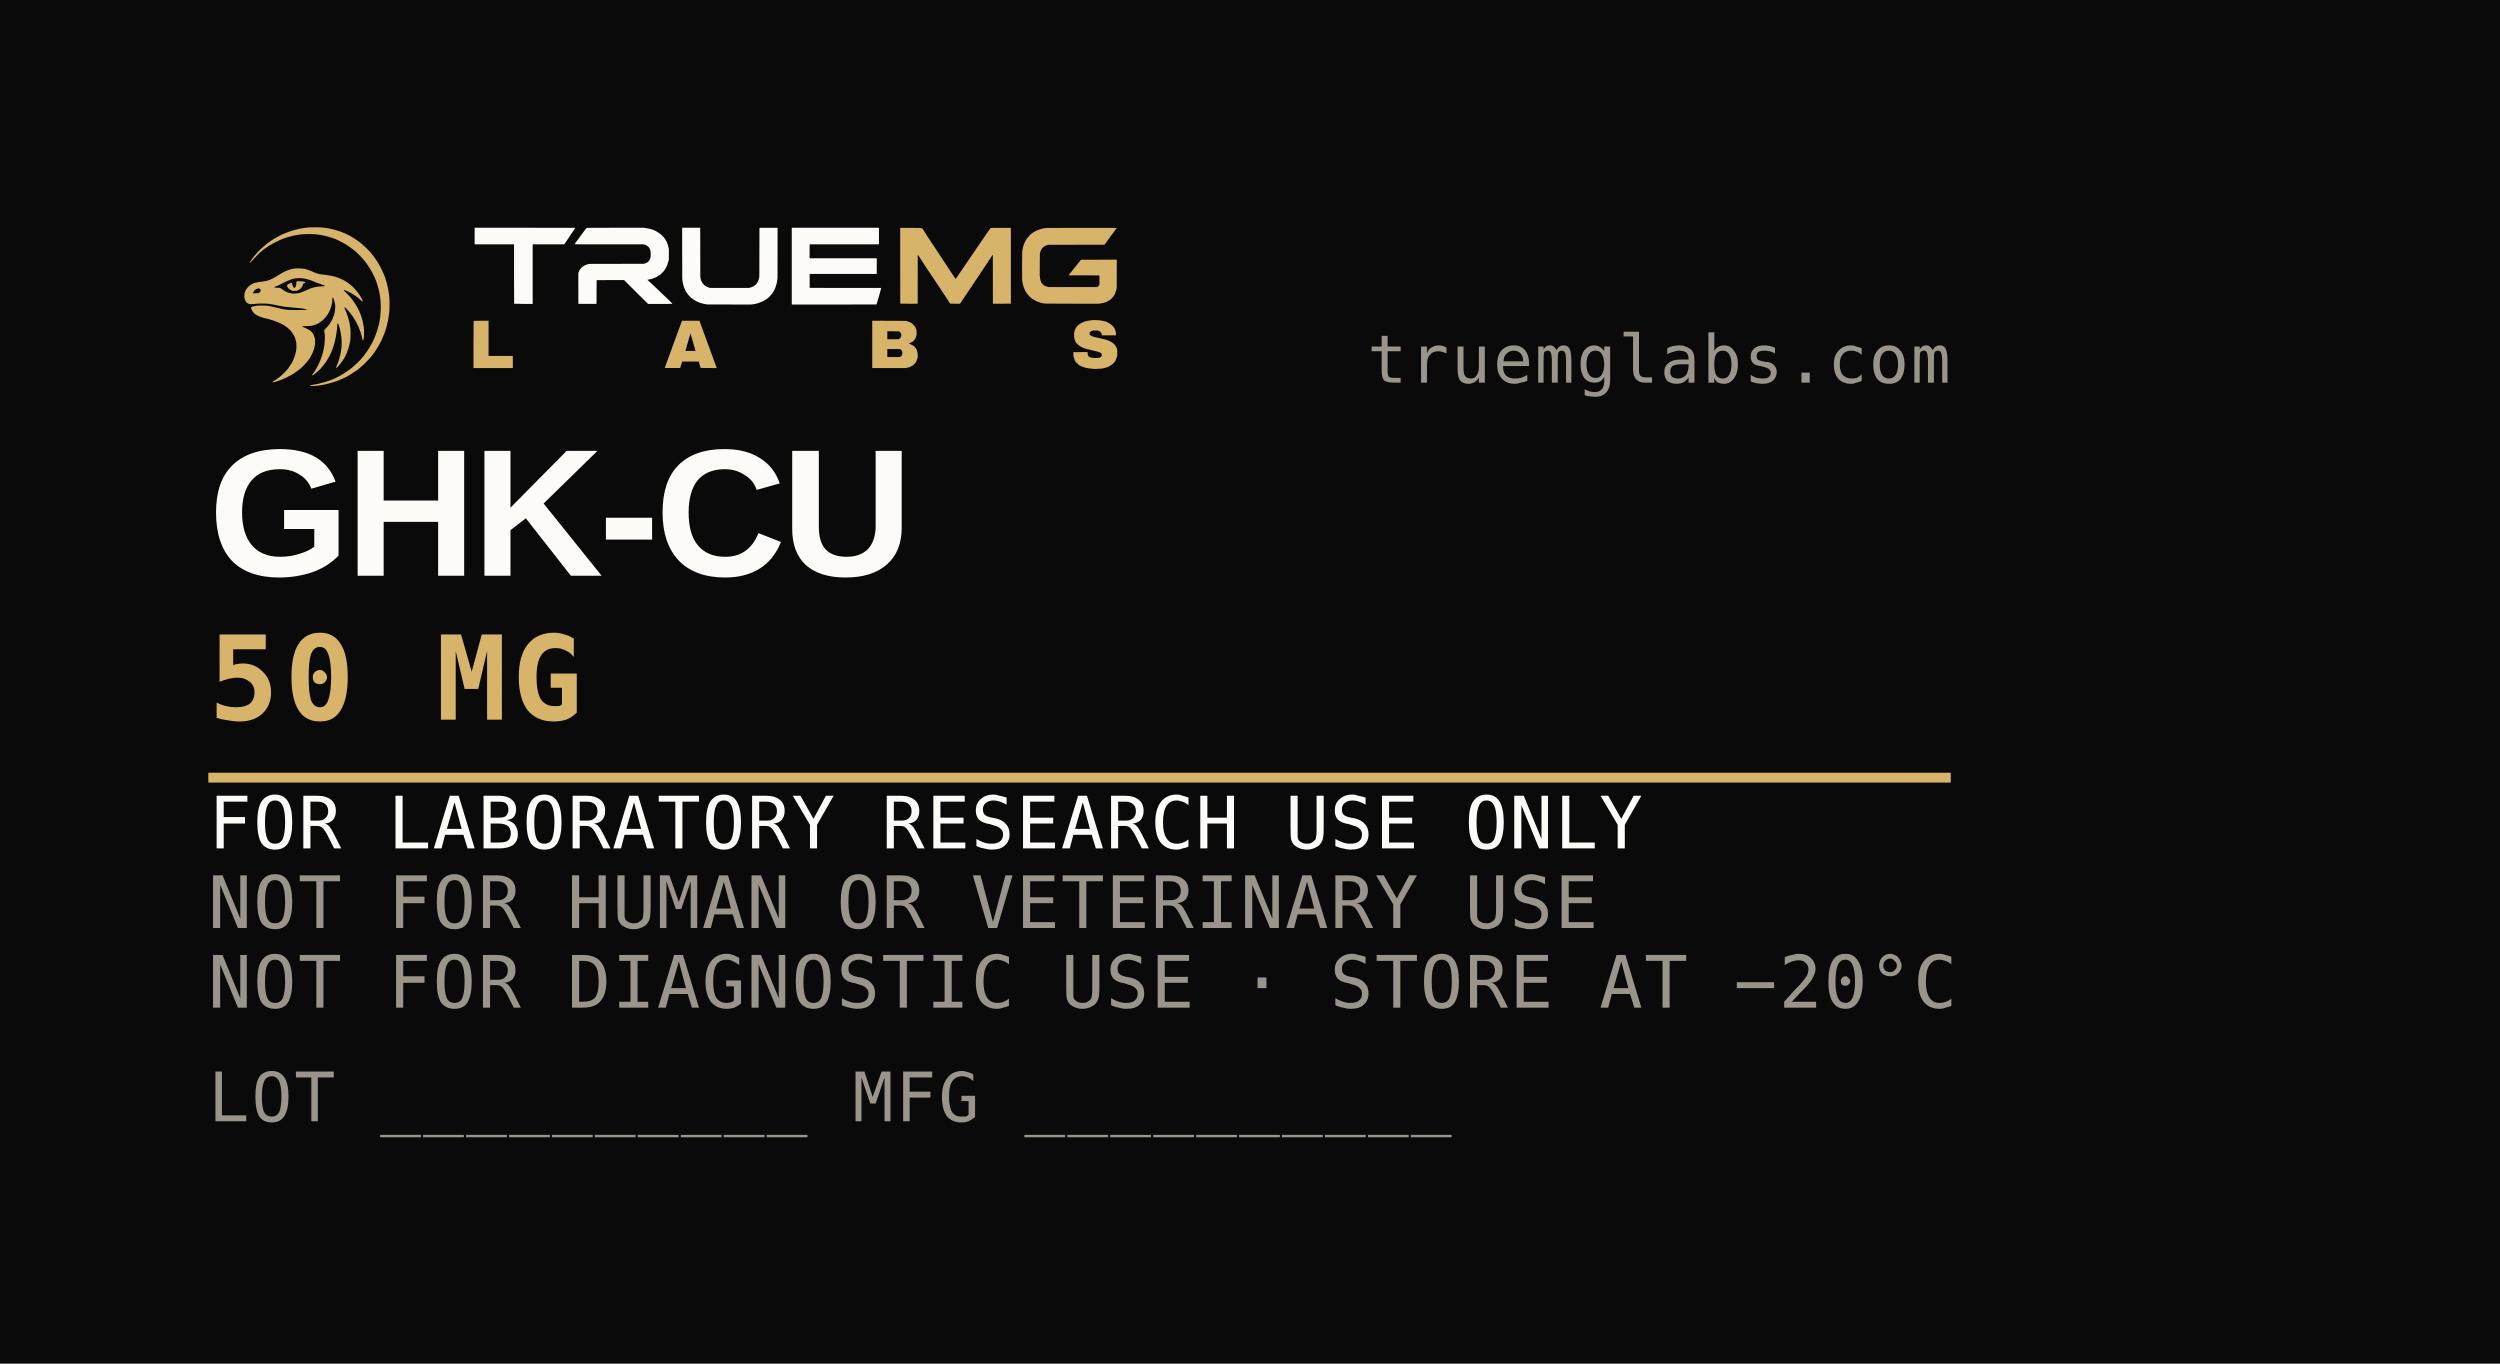
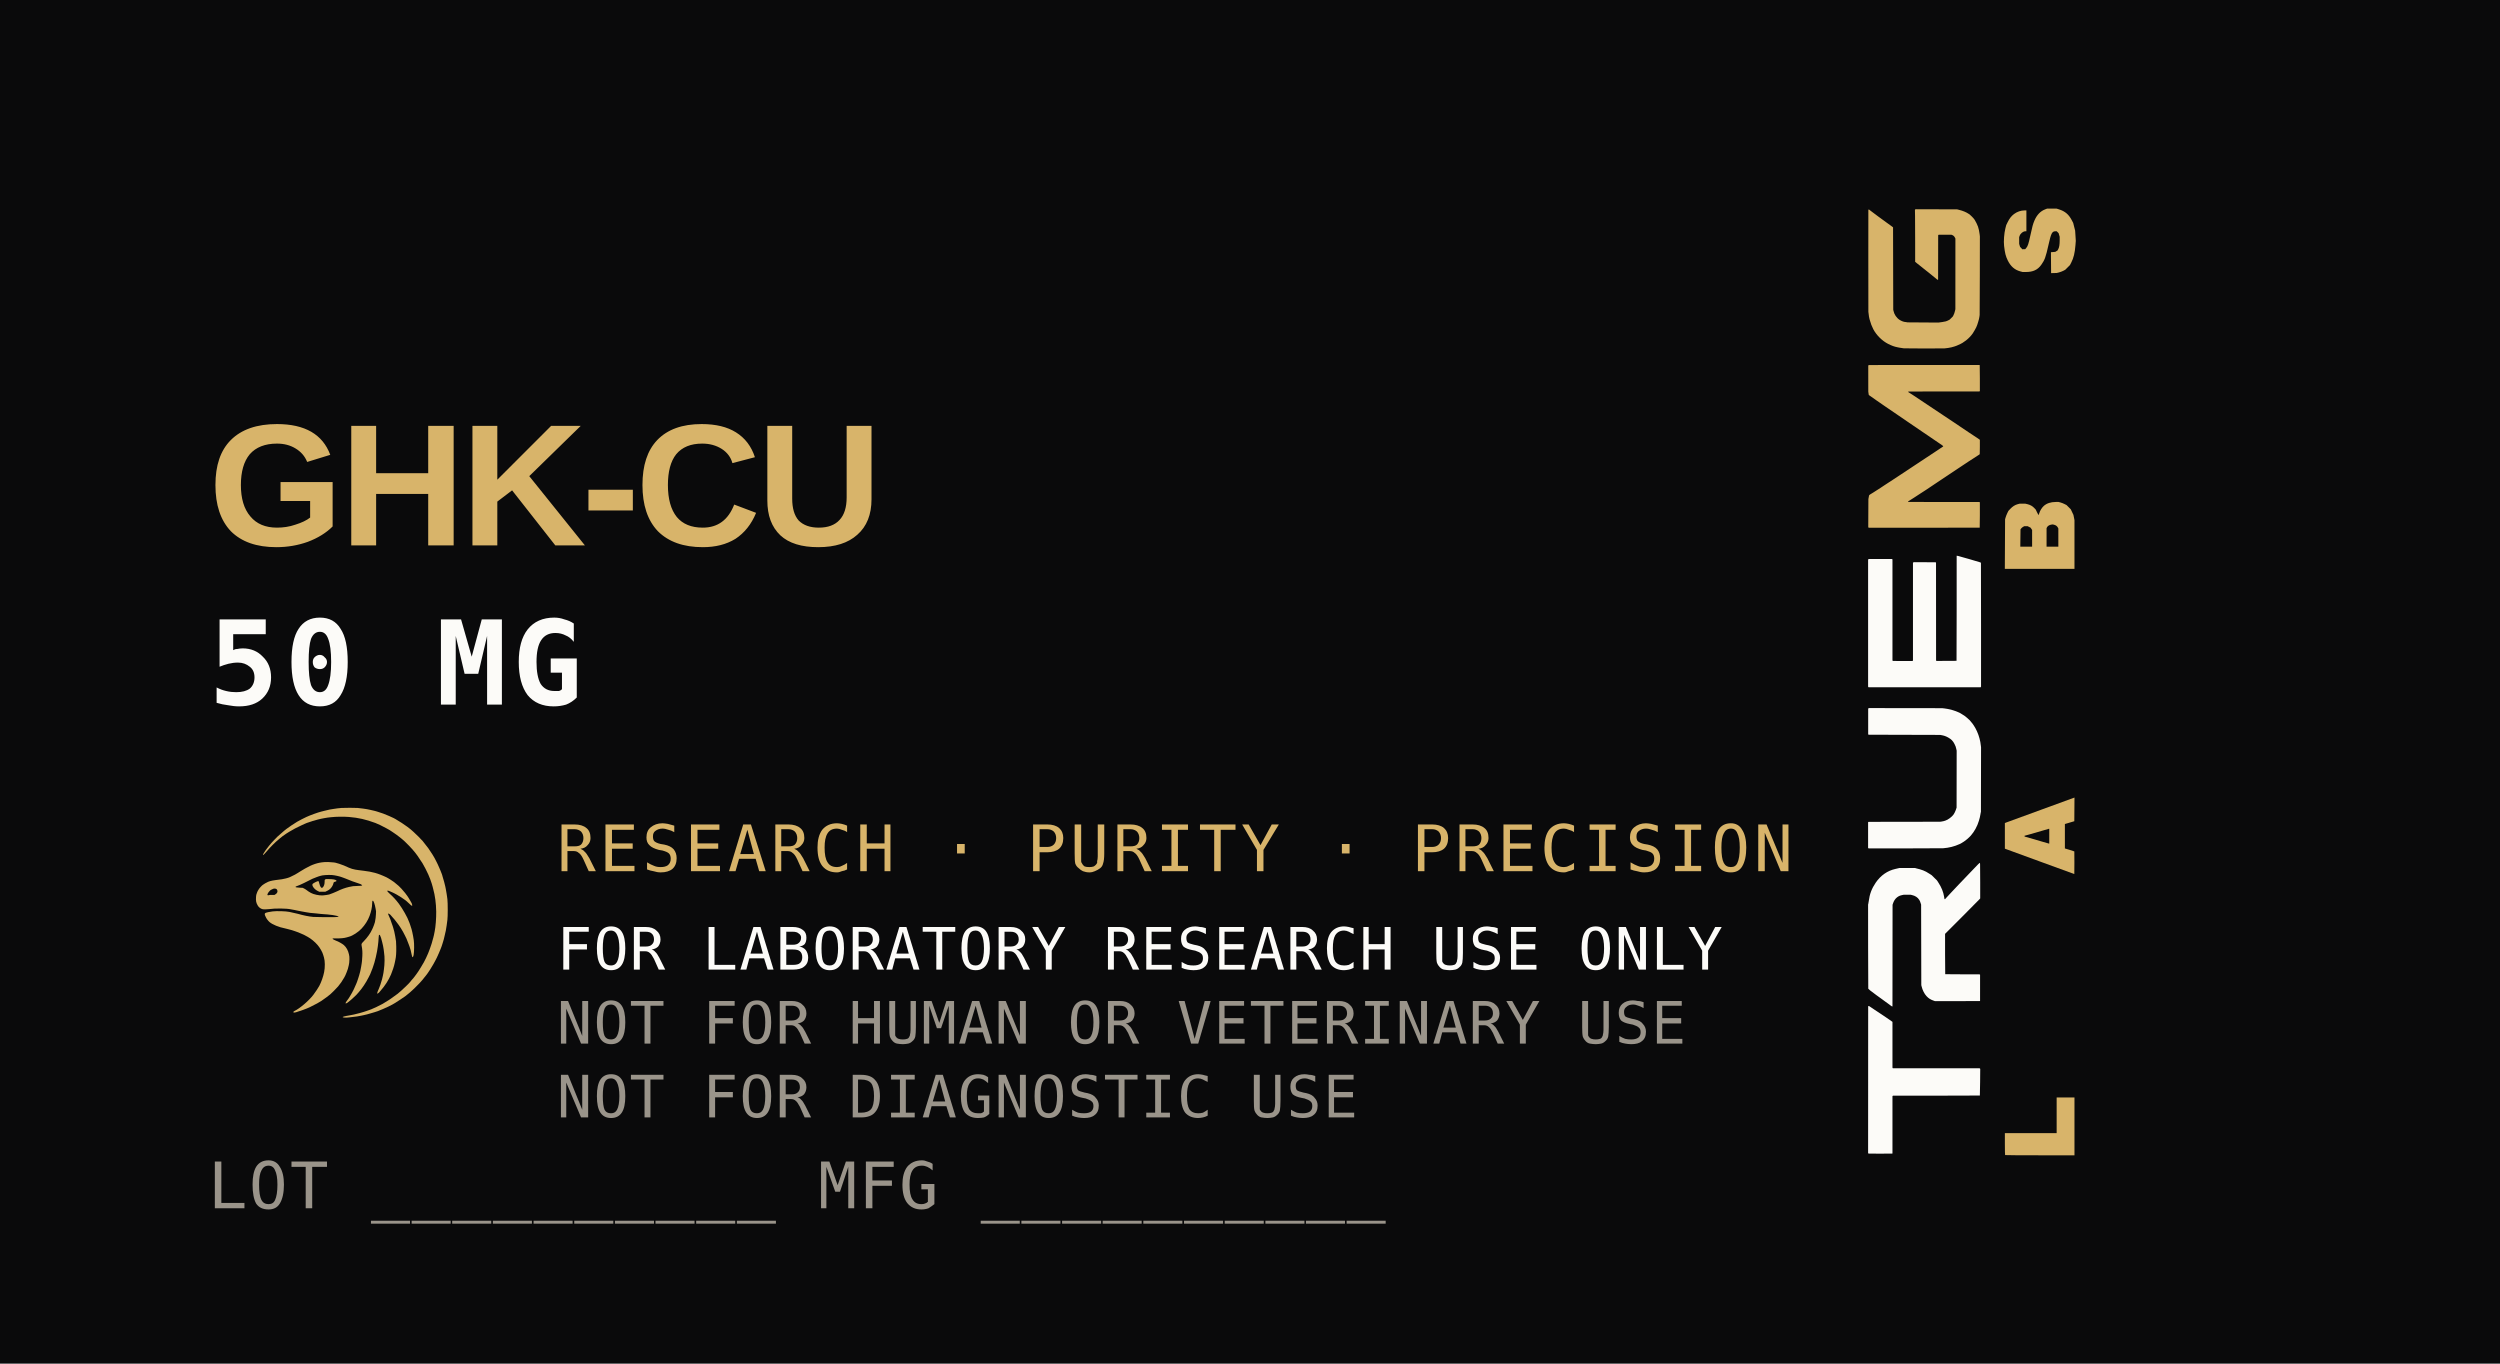
<svg xmlns="http://www.w3.org/2000/svg" width="66.0mm" height="36.0mm" viewBox="0 0 66.0 36.0">
  <rect x="0" y="0" width="66.0" height="36.0" fill="#0A0A0B" />
-   <g transform="translate(5.500,5.300) scale(0.0035)">
-     <g transform="translate(0,1600) scale(0.025,-0.025)" fill="#D8B46A" stroke="none">
-       <path d="M30400 55957 c-297 -16 -720 -59 -940 -94 -220 -35 -598 -91 -840 -124 -768 -105 -982 -149 -2060 -419 -187 -47 -520 -130 -740 -184 -821 -204 -2477 -801 -3440 -1242 -528 -241 -1624 -809 -2100 -1086 -590 -345 -2063 -1335 -2434 -1636 -184 -150 -429 -344 -546 -432 -225 -171 -418 -340 -1592 -1400 -171 -154 -354 -346 -408 -427 -53 -81 -151 -178 -217 -217 -65 -39 -332 -323 -591 -631 -260 -307 -536 -632 -615 -722 -79 -90 -204 -252 -278 -361 -74 -110 -192 -263 -262 -340 -114 -126 -263 -343 -696 -1013 -216 -334 -206 -561 14 -319 54 61 220 236 368 390 148 154 351 382 453 506 583 717 1913 2044 2524 2520 187 146 376 305 420 354 124 139 986 773 1403 1033 152 95 430 269 617 387 719 454 2073 1166 2860 1505 308 133 603 269 657 303 136 88 871 359 1323 488 209 60 422 131 472 159 51 28 280 93 509 144 229 52 529 139 668 194 138 54 485 138 771 186 286 48 664 121 840 162 176 41 500 94 720 119 220 24 553 61 740 82 1195 135 2877 157 4140 55 2107 -171 3829 -563 6000 -1368 547 -203 1543 -682 2440 -1172 805 -441 925 -512 1273 -757 172 -121 406 -279 520 -351 314 -199 918 -640 1261 -920 168 -138 414 -333 546 -433 671 -512 2476 -2380 3072 -3178 171 -230 399 -535 507 -678 203 -270 597 -862 1144 -1720 301 -472 1075 -1973 1331 -2582 244 -582 288 -689 440 -1078 157 -402 526 -1548 526 -1634 0 -25 63 -271 139 -546 425 -1525 659 -3281 692 -5200 24 -1413 -143 -3550 -352 -4500 -43 -198 -116 -563 -160 -812 -45 -249 -115 -537 -156 -640 -40 -103 -95 -296 -122 -428 -70 -351 -400 -1420 -556 -1800 -45 -110 -126 -335 -179 -500 -303 -935 -1266 -2951 -1690 -3540 -48 -66 -136 -217 -195 -335 -59 -118 -223 -384 -363 -590 -141 -206 -291 -442 -333 -525 -80 -157 -865 -1223 -1119 -1521 -80 -93 -265 -302 -411 -463 -146 -160 -293 -345 -327 -409 -114 -218 -2195 -2185 -2830 -2676 -482 -373 -1297 -962 -1638 -1185 -187 -123 -392 -257 -455 -299 -933 -620 -1772 -1089 -2765 -1547 -1211 -558 -1273 -583 -2220 -892 -165 -54 -462 -153 -659 -220 -404 -137 -1597 -460 -1841 -499 -88 -14 -268 -60 -400 -101 -132 -42 -497 -113 -811 -159 -315 -46 -711 -117 -880 -159 -170 -41 -410 -95 -534 -119 -231 -46 -397 -133 -347 -183 95 -94 798 -124 1312 -56 165 22 480 57 700 78 872 82 1752 214 2260 340 209 52 470 107 580 122 229 33 1212 293 1670 443 170 56 494 152 720 213 225 62 554 167 730 234 812 310 1131 440 1222 499 54 35 216 108 361 162 314 117 1446 662 1757 846 121 71 355 207 520 301 366 210 1934 1241 2396 1576 184 134 481 371 660 526 178 155 414 350 524 433 303 227 1686 1577 2220 2165 530 584 702 788 1026 1220 124 165 288 365 363 445 76 80 195 237 265 348 69 111 214 324 322 474 107 150 267 390 356 533 591 958 912 1505 1022 1741 70 149 190 374 268 501 77 128 192 355 255 505 63 150 272 615 464 1033 191 418 388 895 437 1060 48 165 128 376 176 469 47 93 114 299 147 457 34 159 105 389 159 511 54 123 134 394 178 603 44 209 133 578 197 820 205 766 368 1607 466 2396 53 420 127 980 164 1244 103 719 104 3773 2 4678 -40 351 -80 651 -89 666 -10 15 -53 304 -97 642 -44 338 -123 794 -176 1014 -53 220 -110 499 -126 620 -35 263 -450 1784 -595 2180 -56 154 -103 326 -103 383 -1 57 -46 192 -102 300 -55 108 -130 296 -165 417 -36 121 -106 301 -157 400 -51 99 -137 297 -190 440 -127 339 -665 1495 -792 1700 -54 88 -134 241 -177 340 -180 415 -1143 1960 -1598 2567 -399 531 -784 1023 -1271 1625 -285 353 -1603 1669 -2131 2128 -215 187 -483 422 -594 522 -112 101 -303 252 -424 337 -121 85 -274 203 -340 262 -268 241 -2259 1538 -2760 1799 -154 81 -352 185 -440 232 -251 134 -937 448 -980 448 -21 0 -151 53 -289 119 -523 248 -1616 649 -2243 823 -194 54 -383 113 -420 133 -38 19 -212 65 -388 103 -176 37 -574 130 -885 205 -311 75 -689 154 -840 175 -151 22 -572 84 -935 139 -363 54 -912 118 -1220 141 -624 46 -2827 46 -3660 -1z" />
-       <path d="M26520 43595 c-1503 -101 -2804 -534 -4460 -1485 -714 -409 -983 -571 -1100 -661 -55 -43 -163 -110 -240 -149 -77 -40 -201 -119 -276 -176 -252 -192 -912 -540 -1832 -966 -362 -168 -1371 -434 -1832 -483 -220 -24 -849 -105 -1397 -181 -1084 -151 -1615 -302 -2108 -598 -124 -75 -244 -136 -267 -136 -23 0 -123 -62 -222 -138 -99 -75 -243 -170 -319 -210 -194 -101 -835 -791 -958 -1032 -57 -110 -148 -261 -204 -335 -55 -74 -113 -191 -127 -260 -15 -69 -77 -242 -139 -385 -93 -215 -119 -350 -150 -780 -62 -878 26 -1314 388 -1935 234 -401 636 -717 1052 -828 273 -73 1001 -73 1501 0 1439 208 4011 182 5050 -52 99 -22 459 -87 800 -145 341 -57 728 -138 860 -179 132 -41 510 -114 840 -162 330 -47 780 -129 1000 -181 220 -51 607 -113 860 -136 253 -24 865 -80 1360 -124 495 -45 981 -98 1080 -118 99 -20 306 -37 460 -38 354 -3 1780 -140 2269 -220 561 -91 1231 -246 1282 -297 107 -107 -50 -145 -708 -168 -1005 -37 -4364 -9 -5019 41 -919 71 -2277 343 -3524 706 -295 86 -642 164 -1920 435 -801 170 -2892 235 -3833 119 -689 -85 -1433 -246 -1627 -352 -142 -77 -161 -105 -172 -254 -7 -100 14 -219 54 -296 36 -70 115 -247 175 -392 132 -321 525 -849 832 -1119 668 -585 2172 -1205 3551 -1464 184 -34 412 -90 507 -124 95 -34 263 -78 373 -99 481 -89 2334 -717 2607 -883 70 -43 250 -120 400 -172 244 -83 464 -195 1313 -665 764 -423 1614 -1125 2248 -1858 531 -613 1106 -1620 1268 -2220 39 -143 124 -429 189 -636 240 -761 257 -2233 37 -3317 -217 -1075 -632 -2255 -1116 -3173 -229 -434 -819 -1321 -1340 -2014 -1001 -1331 -3082 -3113 -4317 -3698 -201 -95 -291 -207 -251 -311 40 -104 505 -42 935 126 201 79 390 143 420 143 30 0 161 38 291 85 130 47 425 153 656 235 1057 378 1752 700 3120 1446 773 421 1073 619 2200 1450 708 522 898 688 1617 1407 888 889 1167 1215 1709 1992 459 658 952 1543 1074 1925 28 88 87 232 131 320 162 320 426 1184 487 1588 34 226 81 482 105 568 24 86 47 446 51 800 5 574 -6 700 -108 1164 -196 892 -591 1610 -1163 2111 -348 305 -1330 854 -1763 986 -288 88 -828 392 -822 463 7 83 242 104 886 80 867 -32 1816 58 2336 222 198 62 469 141 603 175 749 190 2014 1010 2759 1788 834 871 1481 1889 1872 2948 371 1003 586 2015 587 2767 0 510 43 700 159 700 169 0 460 -829 623 -1780 l107 -620 -22 -660 c-20 -592 -86 -1119 -231 -1831 -41 -202 -387 -1161 -474 -1316 -22 -40 -93 -192 -157 -337 -367 -838 -1079 -1848 -1882 -2673 -599 -615 -608 -633 -509 -1135 146 -744 192 -1447 147 -2272 -48 -871 -109 -1582 -139 -1632 -12 -18 -67 -361 -124 -762 -56 -401 -146 -867 -198 -1036 -53 -168 -107 -378 -122 -466 -14 -88 -78 -322 -141 -520 -64 -198 -160 -504 -214 -680 -152 -499 -411 -1216 -459 -1274 -24 -29 -90 -177 -147 -329 -57 -152 -145 -349 -195 -437 -51 -88 -122 -250 -158 -360 -36 -110 -119 -281 -185 -380 -66 -99 -120 -197 -120 -218 0 -20 -72 -160 -160 -310 -88 -149 -235 -402 -327 -562 -315 -549 -487 -810 -761 -1157 -516 -654 -501 -911 32 -556 404 269 1699 1403 2036 1782 132 149 367 412 523 584 778 860 1696 2237 2305 3457 131 264 289 579 351 700 62 121 141 322 177 448 36 125 128 358 204 519 77 160 140 315 140 345 0 29 52 183 115 341 392 980 975 3467 1107 4727 32 308 86 767 118 1020 33 253 61 649 62 880 5 962 253 961 558 -3 94 -296 211 -735 261 -977 49 -242 135 -611 191 -820 55 -209 121 -587 145 -840 25 -253 62 -559 82 -680 172 -1013 156 -2619 -38 -3940 -42 -286 -88 -619 -102 -740 -14 -121 -76 -427 -137 -680 -61 -253 -150 -622 -197 -820 -127 -538 -590 -1900 -721 -2122 -39 -66 -146 -312 -238 -546 -153 -393 -176 -552 -79 -552 54 0 393 237 393 275 0 17 149 195 331 395 955 1050 1835 2420 2383 3710 337 792 716 1965 832 2574 36 190 109 535 161 766 162 707 225 1653 199 3000 -22 1204 -30 1285 -245 2420 -174 915 -259 1298 -325 1453 -34 81 -78 246 -98 366 -20 121 -90 346 -154 500 -65 155 -172 452 -238 661 -219 697 -371 1096 -590 1549 -225 468 -255 587 -158 625 60 23 542 -311 542 -375 0 -18 167 -210 371 -426 204 -216 424 -465 490 -553 65 -88 227 -295 361 -460 806 -1000 1475 -2061 2055 -3260 159 -330 307 -633 329 -674 87 -161 473 -1149 536 -1371 37 -129 117 -352 179 -495 130 -300 330 -1063 443 -1694 78 -431 162 -666 238 -666 74 0 192 250 233 495 136 809 151 2549 29 3405 -164 1155 -478 2567 -677 3046 -53 129 -120 333 -147 454 -28 121 -91 301 -140 400 -49 99 -112 252 -139 340 -263 842 -1447 2937 -2313 4092 -647 863 -1321 1593 -2113 2292 -380 335 -559 564 -507 649 35 57 368 -4 513 -94 72 -44 234 -116 359 -159 125 -43 285 -113 354 -156 69 -43 225 -117 346 -164 193 -76 779 -416 1600 -929 143 -89 368 -246 500 -349 132 -103 324 -236 427 -295 103 -59 226 -156 273 -217 47 -60 209 -209 361 -330 151 -121 341 -298 423 -393 147 -172 412 -367 500 -367 65 0 11 374 -86 593 -41 95 -200 374 -352 620 -152 246 -308 510 -346 587 -75 150 -584 868 -818 1153 -619 756 -1136 1324 -1463 1607 -910 786 -1306 1090 -1806 1385 -172 102 -385 235 -473 295 -208 143 -717 397 -1153 577 -191 79 -504 209 -697 289 -192 80 -485 187 -650 238 -165 50 -453 139 -640 196 -545 168 -1843 407 -2580 476 -374 34 -869 97 -1100 139 -231 41 -582 94 -780 116 -361 41 -1191 293 -1520 460 -595 303 -1597 706 -2220 892 -828 248 -1011 292 -1227 295 -114 1 -339 19 -500 39 -451 57 -1085 72 -1593 38z m1750 -2955 c603 -47 1755 -303 2219 -493 182 -75 385 -148 451 -164 66 -15 237 -80 380 -143 809 -358 2387 -945 3079 -1146 331 -96 539 -198 665 -324 l62 -61 -65 -65 c-53 -53 -213 -68 -952 -89 -973 -28 -1196 -54 -1970 -230 -915 -207 -1807 -533 -2759 -1007 -349 -173 -1455 -617 -1800 -722 -198 -60 -1095 -189 -1477 -212 -768 -46 -2093 236 -2671 568 -510 292 -675 400 -952 621 -165 132 -444 309 -620 393 l-320 152 -722 36 c-406 19 -761 55 -810 82 -106 56 -115 157 -18 191 39 13 178 68 310 123 132 55 384 151 560 213 176 62 653 285 1060 495 407 211 947 483 1200 605 253 122 559 273 680 335 121 62 328 144 460 181 132 37 313 110 402 161 90 52 307 131 483 176 176 45 382 108 458 139 375 156 1784 254 2667 185z m-12741 -3188 c84 -49 157 -141 206 -259 153 -369 -11 -726 -452 -985 l-183 -108 -600 0 c-407 0 -628 -16 -687 -50 -118 -67 -232 -63 -294 11 -172 208 461 1091 900 1255 118 44 284 119 368 165 187 103 540 89 742 -29z" />
-       <path d="M26687 39620 l-119 -100 -18 -470 c-17 -409 -36 -512 -147 -790 -197 -494 -466 -674 -672 -450 -159 174 -361 642 -408 950 -51 326 -114 458 -237 490 -131 34 -1056 -420 -1251 -615 -316 -316 318 -1235 1125 -1629 l379 -186 681 3 680 2 425 205 c315 151 495 269 691 452 333 312 649 831 725 1190 68 324 93 351 426 450 314 94 364 159 230 301 -178 190 -840 297 -1832 297 l-559 0 -119 -100z" />
-     </g>
-   </g>
-   <g transform="translate(12.500,6.000) scale(0.003017)">
+   <g transform="translate(49.30,30.50) rotate(-90) scale(0.004437)">
    <g transform="translate(0,681) scale(0.025,-0.025)" stroke="none">
      <g fill="#FCFBF8">
        <path d="M465 27020 l-58 -59 -15 -2770 c-8 -1524 0 -2802 18 -2841 l33 -70 6816 0 6815 0 61 -61 61 -61 -3 -10322 c-2 -5867 12 -10336 32 -10355 19 -18 1457 -45 3195 -61 l3160 -28 70 77 70 78 0 10325 0 10325 77 42 78 41 5439 0 5440 0 86 110 c125 160 843 1198 1065 1538 295 455 724 1099 1709 2569 l910 1356 -12 104 -12 103 -17488 9 -17488 9 -59 -58z" />
        <path d="M39653 27037 c-49 -18 -221 -200 -384 -405 -458 -576 -1855 -2468 -2161 -2925 -179 -268 -743 -1037 -1416 -1929 -166 -221 -278 -407 -266 -440 l22 -57 12086 -12 12086 -12 278 -88 c640 -203 1152 -536 1485 -965 307 -395 445 -712 569 -1304 l66 -320 0 -800 0 -800 -66 -300 c-181 -812 -569 -1408 -1152 -1768 -273 -168 -352 -202 -789 -341 l-351 -111 -9580 -21 -9580 -22 -300 -72 c-898 -215 -1753 -647 -2317 -1169 -555 -514 -833 -960 -1109 -1776 l-74 -220 -9 -5315 c-6 -2923 5 -5341 24 -5374 l33 -60 3113 -1 3113 0 48 65 47 66 6 4063 c3 2235 15 4080 27 4100 13 21 2011 36 4813 36 l4790 0 4138 -4134 c2275 -2274 4176 -4155 4224 -4180 l88 -46 3836 0 c2110 0 4003 12 4207 26 l369 26 19 50 c22 57 -449 537 -1427 1453 -693 648 -3219 3069 -3680 3525 -144 143 -513 492 -821 776 -307 284 -765 716 -1018 960 -460 444 -678 647 -1334 1239 l-350 316 13 64 12 65 180 30 c98 16 287 47 419 68 1108 179 2211 624 3280 1324 l560 366 620 626 620 626 263 400 c457 695 732 1203 890 1648 218 612 370 1114 408 1352 14 88 56 250 92 360 l67 200 0 1860 0 1860 -67 280 c-37 154 -105 451 -152 660 -425 1916 -1544 3522 -3281 4711 -1373 939 -2719 1447 -4380 1652 -176 22 -437 66 -580 99 l-260 59 -9960 -6 c-5478 -3 -9999 -20 -10047 -38z" />
        <path d="M73081 27003 l-41 -78 3 -8632 c2 -4748 18 -8831 36 -9073 101 -1383 432 -2698 970 -3860 66 -143 137 -296 156 -340 20 -44 107 -188 194 -320 88 -132 189 -294 225 -360 209 -379 985 -1283 1459 -1702 967 -852 2219 -1538 3517 -1926 650 -194 1101 -302 1480 -354 165 -23 381 -62 480 -87 l180 -46 7678 -14 7679 -14 341 41 c875 105 996 127 1782 328 1078 274 2363 850 3164 1418 90 64 252 177 360 252 187 130 549 429 780 644 172 160 902 995 1009 1154 55 80 204 315 333 521 129 206 275 440 325 520 50 80 106 181 125 225 20 44 83 188 142 320 184 414 294 707 421 1120 67 220 148 481 179 580 32 99 77 306 101 460 24 154 62 337 84 406 22 69 70 384 107 700 l66 574 11 8700 12 8700 -51 100 -50 100 -3067 0 -3067 0 -52 -52 -52 -52 -24 -8508 -24 -8508 -44 -260 c-110 -664 -270 -1122 -588 -1684 -416 -734 -817 -1122 -1520 -1473 -547 -273 -643 -308 -1159 -424 l-449 -100 -6776 10 -6776 11 -200 71 c-110 39 -290 99 -400 133 -249 78 -763 334 -1012 503 -573 388 -1285 1345 -1482 1993 -23 77 -72 239 -109 360 -36 121 -85 364 -108 540 l-41 320 -14 8515 -13 8515 -45 55 -46 55 -3073 0 -3074 0 -42 -77z" />
        <path d="M111470 27037 l-70 -41 0 -13357 0 -13356 77 -42 78 -41 14699 0 c8085 0 14727 11 14761 23 73 29 147 254 589 1797 45 154 107 361 140 460 63 190 147 481 240 830 105 394 171 630 288 1030 333 1138 450 1584 428 1620 l-25 40 -12447 1 c-6847 0 -12469 14 -12496 31 l-47 30 -13 2367 -12 2367 52 52 52 52 11644 8 11643 7 44 44 44 44 13 2601 14 2601 -64 97 -64 98 -11636 0 -11636 0 -65 65 -65 65 9 2319 10 2320 55 55 56 56 12035 0 12036 0 42 77 41 78 0 2733 0 2734 -61 88 -61 87 -15129 1 -15129 0 -70 -41z" />
      </g>
      <g fill="#D8B46A">
        <path d="M149428 26991 l-69 -51 0 -13193 c0 -7256 10 -13210 23 -13230 14 -22 1228 -37 3012 -37 l2990 0 48 48 48 48 0 8485 c0 4667 11 8496 24 8510 51 51 137 -27 250 -225 101 -177 300 -490 866 -1360 66 -102 354 -541 640 -976 286 -435 601 -923 700 -1084 99 -162 321 -503 493 -760 172 -256 505 -753 740 -1103 235 -350 445 -663 467 -695 22 -31 510 -762 1084 -1623 574 -861 1170 -1754 1324 -1985 154 -231 405 -609 558 -840 153 -231 503 -754 776 -1163 274 -408 516 -772 538 -808 22 -36 195 -296 384 -577 189 -282 556 -836 816 -1232 1081 -1646 1205 -1838 1541 -2380 75 -121 155 -233 178 -249 22 -17 800 -30 1727 -30 l1686 -1 119 135 c65 75 217 295 338 490 237 384 977 1507 1354 2055 228 331 2457 3644 2617 3889 44 67 699 1051 1456 2187 757 1135 1423 2135 1480 2222 180 274 1884 2825 1961 2936 156 223 1269 1899 1393 2098 72 114 250 393 396 620 l265 412 64 -13 65 -12 10 -8456 10 -8455 45 -54 45 -54 3045 1 c1675 0 3068 15 3097 33 l52 33 3 9997 c2 5498 1 11430 -2 13183 l-5 3187 -64 64 -64 64 -3106 -3 -3106 -4 -378 -57 -379 -56 -90 -91 c-86 -86 -510 -688 -1208 -1715 -174 -255 -384 -561 -468 -680 -84 -119 -276 -396 -427 -616 -151 -220 -458 -665 -682 -990 -1061 -1535 -1504 -2184 -2993 -4392 -102 -151 -291 -424 -420 -606 -395 -558 -1826 -2658 -2692 -3952 -243 -363 -534 -795 -646 -960 -362 -533 -933 -1370 -1216 -1780 -151 -220 -481 -706 -734 -1080 -645 -958 -666 -976 -803 -710 -42 83 -173 285 -290 450 -117 165 -304 439 -414 609 -110 170 -319 485 -464 700 -262 388 -699 1050 -1710 2591 -288 440 -580 881 -649 980 -69 99 -254 378 -411 620 -158 242 -361 548 -451 680 -281 410 -2516 3790 -2639 3990 -64 104 -235 365 -380 580 -145 214 -333 498 -417 630 -84 132 -354 546 -599 920 -245 374 -615 940 -823 1259 -207 318 -435 660 -505 760 -71 99 -211 316 -313 481 -101 165 -291 462 -420 660 -130 198 -296 457 -368 575 -72 117 -167 271 -211 341 -44 69 -139 228 -212 352 -169 288 -192 306 -474 358 -129 23 -333 61 -454 84 l-220 41 -3341 16 -3341 15 -70 -51z" />
        <path d="M200748 27015 c-12 -12 -199 -36 -415 -54 -432 -34 -1041 -135 -1353 -224 -1056 -300 -1666 -529 -2360 -890 -1428 -741 -2792 -2118 -3512 -3547 -409 -812 -663 -1509 -787 -2160 -25 -132 -70 -357 -100 -500 -79 -379 -135 -742 -162 -1060 -43 -494 -55 -9253 -14 -9700 56 -610 149 -1204 259 -1660 102 -419 325 -1132 377 -1200 16 -22 80 -166 140 -320 130 -331 384 -846 530 -1076 305 -481 394 -610 605 -874 491 -615 1084 -1182 1642 -1570 290 -202 1442 -860 1505 -860 28 0 101 -26 164 -59 200 -104 621 -251 1093 -383 253 -70 546 -153 651 -184 105 -31 330 -75 500 -97 170 -23 390 -53 489 -68 99 -14 4347 -33 9440 -40 l9260 -14 540 64 c656 78 1322 222 1791 386 457 161 1227 540 1629 803 397 259 1101 959 1378 1369 420 622 746 1395 972 2303 l125 500 14 4945 15 4946 -71 71 -71 71 -1581 -27 c-870 -14 -3652 -26 -6184 -26 l-4603 0 -358 -430 c-730 -878 -909 -1102 -1673 -2099 -240 -314 -558 -715 -706 -891 -148 -176 -383 -466 -523 -644 -337 -431 -699 -871 -887 -1081 -88 -98 -148 -202 -140 -243 l14 -72 5305 -10 5304 -10 53 -64 53 -63 2 -1507 2 -1506 -91 -224 c-110 -274 -304 -474 -603 -623 l-226 -113 -8400 4 -8400 4 -320 70 c-469 102 -882 246 -1179 409 l-261 145 -360 364 -361 364 -139 260 c-255 475 -361 834 -439 1480 -25 209 -65 499 -88 643 l-43 264 25 3744 25 3744 40 105 c22 58 40 190 41 293 1 337 223 944 505 1380 483 748 1297 1294 2194 1474 l240 48 9794 23 9795 22 117 140 c64 77 166 212 225 299 139 203 491 691 749 1038 529 712 1029 1396 1202 1646 106 153 235 331 287 397 354 447 648 839 1069 1427 120 168 302 408 403 532 l184 226 -13 87 -12 88 -12145 8 c-6680 5 -12155 -1 -12167 -13z" />
      </g>
    </g>
    <g transform="translate(0,811.8) scale(2.00071)">
      <g transform="translate(0,214) scale(0.025,-0.025)" fill="#D8B46A" stroke="none">
        <path d="M108180 8534 c-883 -105 -1223 -191 -1720 -433 -723 -354 -1137 -832 -1320 -1524 l-62 -237 -3 -388 c-4 -854 255 -1416 851 -1840 580 -413 916 -536 2354 -856 1425 -317 1640 -428 1640 -841 l0 -141 -113 -114 -114 -113 -214 -63 -214 -64 -425 0 c-504 0 -844 55 -1052 172 l-152 85 -83 134 -83 134 -20 258 -21 258 -1245 -10 -1244 -11 9 -334 9 -334 66 -266 c36 -146 121 -374 189 -506 l125 -240 281 -282 281 -281 281 -146 c560 -291 1154 -435 2099 -509 l500 -39 606 38 606 39 461 117 462 116 312 163 c696 362 1073 805 1299 1525 l94 299 -2 560 -2 560 -94 240 c-217 556 -654 973 -1318 1259 -413 178 -717 261 -1834 501 -954 205 -1224 295 -1434 476 l-146 126 -4 173 -5 172 146 134 147 134 173 52 173 51 400 1 400 1 151 -53 c299 -106 549 -418 549 -685 l0 -122 1240 0 1240 0 0 232 c0 429 -157 880 -432 1244 -232 306 -531 541 -948 745 l-360 176 -388 100 c-588 151 -1538 223 -2092 157z" />
        <path d="M27 8413 c-15 -14 -27 -1877 -27 -4140 l0 -4113 3440 0 3440 0 0 1060 0 1060 -2120 0 -2120 0 0 3080 0 3080 -1293 0 c-712 0 -1306 -12 -1320 -27z" />
        <path d="M36449 8370 c-16 -38 -696 -1897 -1510 -4130 l-1482 -4060 1338 -11 c735 -5 1345 -2 1355 8 10 10 94 267 186 571 l167 552 1453 0 1453 0 166 -560 166 -560 1408 -11 1408 -10 -54 150 c-226 634 -2882 7899 -2925 8001 l-54 130 -1523 0 -1524 0 -28 -70z m1733 -2892 c92 -340 278 -981 413 -1425 135 -444 245 -826 245 -850 l0 -43 -880 0 -880 0 0 35 c0 20 118 428 261 908 144 480 325 1099 402 1375 77 276 150 534 162 574 12 40 41 66 65 58 l43 -14 169 -618z" />
        <path d="M69760 4303 l0 -4143 2902 0 2901 0 309 62 308 62 334 158 333 158 252 251 251 252 125 248 c69 137 153 351 185 477 l60 229 -1 321 c-1 601 -160 1085 -470 1430 -201 224 -556 447 -848 535 -133 40 -241 82 -241 95 0 12 146 91 325 175 l324 152 189 177 c231 216 381 483 460 821 l61 257 0 322 1 321 -62 239 c-83 323 -270 621 -559 892 l-241 226 -260 128 c-143 71 -368 160 -499 198 l-239 69 -2950 15 -2950 15 0 -4142z m4807 2197 c59 -44 145 -145 190 -225 l83 -146 0 -196 0 -196 -90 -178 -90 -178 -136 -91 -136 -90 -994 0 -994 0 0 702 0 702 1030 -12 1030 -12 107 -80z m151 -3079 c149 -77 276 -287 306 -506 l24 -176 -47 -179 c-53 -196 -161 -336 -329 -424 l-108 -56 -1082 0 -1082 0 0 700 0 700 1102 0 1102 0 114 -59z" />
      </g>
    </g>
  </g>
-   <text x="51.50" y="10.10" text-anchor="end" font-family="IBM Plex Mono, SF Mono, Menlo, monospace" font-size="1.75" letter-spacing="0.05" fill="#9A948A">truemglabs.com</text>
-   <text x="5.5" y="15.20" font-family="Archivo Black, Archivo, Helvetica Neue, Arial, sans-serif" font-weight="900" font-size="4.80" letter-spacing="-0.12" fill="#FCFBF8">GHK-CU</text>
-   <text x="5.5" y="19.00" font-family="IBM Plex Mono, SF Mono, Menlo, monospace" font-weight="600" font-size="3.10" letter-spacing="0.14" fill="#D8B46A">50 MG</text>
-   <rect x="5.5" y="20.40" width="46.00" height="0.26" fill="#D8B46A" />
-   <text x="5.5" y="22.40" font-family="IBM Plex Mono, SF Mono, Menlo, monospace" font-size="1.90" letter-spacing="0.04" fill="#FCFBF8">FOR LABORATORY RESEARCH USE ONLY</text>
-   <text x="5.5" y="24.50" font-family="IBM Plex Mono, SF Mono, Menlo, monospace" font-size="1.90" letter-spacing="0.04" fill="#9A948A">NOT FOR HUMAN OR VETERINARY USE</text>
-   <text x="5.5" y="26.60" font-family="IBM Plex Mono, SF Mono, Menlo, monospace" font-size="1.90" letter-spacing="0.04" fill="#9A948A">NOT FOR DIAGNOSTIC USE · STORE AT −20°C</text>
-   <text x="5.5" y="29.60" font-family="IBM Plex Mono, SF Mono, Menlo, monospace" font-size="1.80" letter-spacing="0.05" fill="#9A948A">LOT __________   MFG __________</text>
+   <text x="5.5" y="14.40" font-family="Archivo Black, Archivo, Helvetica Neue, Arial, sans-serif" font-weight="900" font-size="4.60" letter-spacing="-0.12" fill="#D8B46A">GHK-CU</text>
+   <text x="5.5" y="18.60" font-family="IBM Plex Mono, SF Mono, Menlo, monospace" font-weight="600" font-size="3.10" letter-spacing="0.14" fill="#FCFBF8">50 MG</text>
+   <g transform="translate(5.500,20.400) scale(0.004625)">
+     <g transform="translate(0,1600) scale(0.025,-0.025)" fill="#D8B46A" stroke="none">
+       <path d="M30400 55957 c-297 -16 -720 -59 -940 -94 -220 -35 -598 -91 -840 -124 -768 -105 -982 -149 -2060 -419 -187 -47 -520 -130 -740 -184 -821 -204 -2477 -801 -3440 -1242 -528 -241 -1624 -809 -2100 -1086 -590 -345 -2063 -1335 -2434 -1636 -184 -150 -429 -344 -546 -432 -225 -171 -418 -340 -1592 -1400 -171 -154 -354 -346 -408 -427 -53 -81 -151 -178 -217 -217 -65 -39 -332 -323 -591 -631 -260 -307 -536 -632 -615 -722 -79 -90 -204 -252 -278 -361 -74 -110 -192 -263 -262 -340 -114 -126 -263 -343 -696 -1013 -216 -334 -206 -561 14 -319 54 61 220 236 368 390 148 154 351 382 453 506 583 717 1913 2044 2524 2520 187 146 376 305 420 354 124 139 986 773 1403 1033 152 95 430 269 617 387 719 454 2073 1166 2860 1505 308 133 603 269 657 303 136 88 871 359 1323 488 209 60 422 131 472 159 51 28 280 93 509 144 229 52 529 139 668 194 138 54 485 138 771 186 286 48 664 121 840 162 176 41 500 94 720 119 220 24 553 61 740 82 1195 135 2877 157 4140 55 2107 -171 3829 -563 6000 -1368 547 -203 1543 -682 2440 -1172 805 -441 925 -512 1273 -757 172 -121 406 -279 520 -351 314 -199 918 -640 1261 -920 168 -138 414 -333 546 -433 671 -512 2476 -2380 3072 -3178 171 -230 399 -535 507 -678 203 -270 597 -862 1144 -1720 301 -472 1075 -1973 1331 -2582 244 -582 288 -689 440 -1078 157 -402 526 -1548 526 -1634 0 -25 63 -271 139 -546 425 -1525 659 -3281 692 -5200 24 -1413 -143 -3550 -352 -4500 -43 -198 -116 -563 -160 -812 -45 -249 -115 -537 -156 -640 -40 -103 -95 -296 -122 -428 -70 -351 -400 -1420 -556 -1800 -45 -110 -126 -335 -179 -500 -303 -935 -1266 -2951 -1690 -3540 -48 -66 -136 -217 -195 -335 -59 -118 -223 -384 -363 -590 -141 -206 -291 -442 -333 -525 -80 -157 -865 -1223 -1119 -1521 -80 -93 -265 -302 -411 -463 -146 -160 -293 -345 -327 -409 -114 -218 -2195 -2185 -2830 -2676 -482 -373 -1297 -962 -1638 -1185 -187 -123 -392 -257 -455 -299 -933 -620 -1772 -1089 -2765 -1547 -1211 -558 -1273 -583 -2220 -892 -165 -54 -462 -153 -659 -220 -404 -137 -1597 -460 -1841 -499 -88 -14 -268 -60 -400 -101 -132 -42 -497 -113 -811 -159 -315 -46 -711 -117 -880 -159 -170 -41 -410 -95 -534 -119 -231 -46 -397 -133 -347 -183 95 -94 798 -124 1312 -56 165 22 480 57 700 78 872 82 1752 214 2260 340 209 52 470 107 580 122 229 33 1212 293 1670 443 170 56 494 152 720 213 225 62 554 167 730 234 812 310 1131 440 1222 499 54 35 216 108 361 162 314 117 1446 662 1757 846 121 71 355 207 520 301 366 210 1934 1241 2396 1576 184 134 481 371 660 526 178 155 414 350 524 433 303 227 1686 1577 2220 2165 530 584 702 788 1026 1220 124 165 288 365 363 445 76 80 195 237 265 348 69 111 214 324 322 474 107 150 267 390 356 533 591 958 912 1505 1022 1741 70 149 190 374 268 501 77 128 192 355 255 505 63 150 272 615 464 1033 191 418 388 895 437 1060 48 165 128 376 176 469 47 93 114 299 147 457 34 159 105 389 159 511 54 123 134 394 178 603 44 209 133 578 197 820 205 766 368 1607 466 2396 53 420 127 980 164 1244 103 719 104 3773 2 4678 -40 351 -80 651 -89 666 -10 15 -53 304 -97 642 -44 338 -123 794 -176 1014 -53 220 -110 499 -126 620 -35 263 -450 1784 -595 2180 -56 154 -103 326 -103 383 -1 57 -46 192 -102 300 -55 108 -130 296 -165 417 -36 121 -106 301 -157 400 -51 99 -137 297 -190 440 -127 339 -665 1495 -792 1700 -54 88 -134 241 -177 340 -180 415 -1143 1960 -1598 2567 -399 531 -784 1023 -1271 1625 -285 353 -1603 1669 -2131 2128 -215 187 -483 422 -594 522 -112 101 -303 252 -424 337 -121 85 -274 203 -340 262 -268 241 -2259 1538 -2760 1799 -154 81 -352 185 -440 232 -251 134 -937 448 -980 448 -21 0 -151 53 -289 119 -523 248 -1616 649 -2243 823 -194 54 -383 113 -420 133 -38 19 -212 65 -388 103 -176 37 -574 130 -885 205 -311 75 -689 154 -840 175 -151 22 -572 84 -935 139 -363 54 -912 118 -1220 141 -624 46 -2827 46 -3660 -1z" />
+       <path d="M26520 43595 c-1503 -101 -2804 -534 -4460 -1485 -714 -409 -983 -571 -1100 -661 -55 -43 -163 -110 -240 -149 -77 -40 -201 -119 -276 -176 -252 -192 -912 -540 -1832 -966 -362 -168 -1371 -434 -1832 -483 -220 -24 -849 -105 -1397 -181 -1084 -151 -1615 -302 -2108 -598 -124 -75 -244 -136 -267 -136 -23 0 -123 -62 -222 -138 -99 -75 -243 -170 -319 -210 -194 -101 -835 -791 -958 -1032 -57 -110 -148 -261 -204 -335 -55 -74 -113 -191 -127 -260 -15 -69 -77 -242 -139 -385 -93 -215 -119 -350 -150 -780 -62 -878 26 -1314 388 -1935 234 -401 636 -717 1052 -828 273 -73 1001 -73 1501 0 1439 208 4011 182 5050 -52 99 -22 459 -87 800 -145 341 -57 728 -138 860 -179 132 -41 510 -114 840 -162 330 -47 780 -129 1000 -181 220 -51 607 -113 860 -136 253 -24 865 -80 1360 -124 495 -45 981 -98 1080 -118 99 -20 306 -37 460 -38 354 -3 1780 -140 2269 -220 561 -91 1231 -246 1282 -297 107 -107 -50 -145 -708 -168 -1005 -37 -4364 -9 -5019 41 -919 71 -2277 343 -3524 706 -295 86 -642 164 -1920 435 -801 170 -2892 235 -3833 119 -689 -85 -1433 -246 -1627 -352 -142 -77 -161 -105 -172 -254 -7 -100 14 -219 54 -296 36 -70 115 -247 175 -392 132 -321 525 -849 832 -1119 668 -585 2172 -1205 3551 -1464 184 -34 412 -90 507 -124 95 -34 263 -78 373 -99 481 -89 2334 -717 2607 -883 70 -43 250 -120 400 -172 244 -83 464 -195 1313 -665 764 -423 1614 -1125 2248 -1858 531 -613 1106 -1620 1268 -2220 39 -143 124 -429 189 -636 240 -761 257 -2233 37 -3317 -217 -1075 -632 -2255 -1116 -3173 -229 -434 -819 -1321 -1340 -2014 -1001 -1331 -3082 -3113 -4317 -3698 -201 -95 -291 -207 -251 -311 40 -104 505 -42 935 126 201 79 390 143 420 143 30 0 161 38 291 85 130 47 425 153 656 235 1057 378 1752 700 3120 1446 773 421 1073 619 2200 1450 708 522 898 688 1617 1407 888 889 1167 1215 1709 1992 459 658 952 1543 1074 1925 28 88 87 232 131 320 162 320 426 1184 487 1588 34 226 81 482 105 568 24 86 47 446 51 800 5 574 -6 700 -108 1164 -196 892 -591 1610 -1163 2111 -348 305 -1330 854 -1763 986 -288 88 -828 392 -822 463 7 83 242 104 886 80 867 -32 1816 58 2336 222 198 62 469 141 603 175 749 190 2014 1010 2759 1788 834 871 1481 1889 1872 2948 371 1003 586 2015 587 2767 0 510 43 700 159 700 169 0 460 -829 623 -1780 l107 -620 -22 -660 c-20 -592 -86 -1119 -231 -1831 -41 -202 -387 -1161 -474 -1316 -22 -40 -93 -192 -157 -337 -367 -838 -1079 -1848 -1882 -2673 -599 -615 -608 -633 -509 -1135 146 -744 192 -1447 147 -2272 -48 -871 -109 -1582 -139 -1632 -12 -18 -67 -361 -124 -762 -56 -401 -146 -867 -198 -1036 -53 -168 -107 -378 -122 -466 -14 -88 -78 -322 -141 -520 -64 -198 -160 -504 -214 -680 -152 -499 -411 -1216 -459 -1274 -24 -29 -90 -177 -147 -329 -57 -152 -145 -349 -195 -437 -51 -88 -122 -250 -158 -360 -36 -110 -119 -281 -185 -380 -66 -99 -120 -197 -120 -218 0 -20 -72 -160 -160 -310 -88 -149 -235 -402 -327 -562 -315 -549 -487 -810 -761 -1157 -516 -654 -501 -911 32 -556 404 269 1699 1403 2036 1782 132 149 367 412 523 584 778 860 1696 2237 2305 3457 131 264 289 579 351 700 62 121 141 322 177 448 36 125 128 358 204 519 77 160 140 315 140 345 0 29 52 183 115 341 392 980 975 3467 1107 4727 32 308 86 767 118 1020 33 253 61 649 62 880 5 962 253 961 558 -3 94 -296 211 -735 261 -977 49 -242 135 -611 191 -820 55 -209 121 -587 145 -840 25 -253 62 -559 82 -680 172 -1013 156 -2619 -38 -3940 -42 -286 -88 -619 -102 -740 -14 -121 -76 -427 -137 -680 -61 -253 -150 -622 -197 -820 -127 -538 -590 -1900 -721 -2122 -39 -66 -146 -312 -238 -546 -153 -393 -176 -552 -79 -552 54 0 393 237 393 275 0 17 149 195 331 395 955 1050 1835 2420 2383 3710 337 792 716 1965 832 2574 36 190 109 535 161 766 162 707 225 1653 199 3000 -22 1204 -30 1285 -245 2420 -174 915 -259 1298 -325 1453 -34 81 -78 246 -98 366 -20 121 -90 346 -154 500 -65 155 -172 452 -238 661 -219 697 -371 1096 -590 1549 -225 468 -255 587 -158 625 60 23 542 -311 542 -375 0 -18 167 -210 371 -426 204 -216 424 -465 490 -553 65 -88 227 -295 361 -460 806 -1000 1475 -2061 2055 -3260 159 -330 307 -633 329 -674 87 -161 473 -1149 536 -1371 37 -129 117 -352 179 -495 130 -300 330 -1063 443 -1694 78 -431 162 -666 238 -666 74 0 192 250 233 495 136 809 151 2549 29 3405 -164 1155 -478 2567 -677 3046 -53 129 -120 333 -147 454 -28 121 -91 301 -140 400 -49 99 -112 252 -139 340 -263 842 -1447 2937 -2313 4092 -647 863 -1321 1593 -2113 2292 -380 335 -559 564 -507 649 35 57 368 -4 513 -94 72 -44 234 -116 359 -159 125 -43 285 -113 354 -156 69 -43 225 -117 346 -164 193 -76 779 -416 1600 -929 143 -89 368 -246 500 -349 132 -103 324 -236 427 -295 103 -59 226 -156 273 -217 47 -60 209 -209 361 -330 151 -121 341 -298 423 -393 147 -172 412 -367 500 -367 65 0 11 374 -86 593 -41 95 -200 374 -352 620 -152 246 -308 510 -346 587 -75 150 -584 868 -818 1153 -619 756 -1136 1324 -1463 1607 -910 786 -1306 1090 -1806 1385 -172 102 -385 235 -473 295 -208 143 -717 397 -1153 577 -191 79 -504 209 -697 289 -192 80 -485 187 -650 238 -165 50 -453 139 -640 196 -545 168 -1843 407 -2580 476 -374 34 -869 97 -1100 139 -231 41 -582 94 -780 116 -361 41 -1191 293 -1520 460 -595 303 -1597 706 -2220 892 -828 248 -1011 292 -1227 295 -114 1 -339 19 -500 39 -451 57 -1085 72 -1593 38z m1750 -2955 c603 -47 1755 -303 2219 -493 182 -75 385 -148 451 -164 66 -15 237 -80 380 -143 809 -358 2387 -945 3079 -1146 331 -96 539 -198 665 -324 l62 -61 -65 -65 c-53 -53 -213 -68 -952 -89 -973 -28 -1196 -54 -1970 -230 -915 -207 -1807 -533 -2759 -1007 -349 -173 -1455 -617 -1800 -722 -198 -60 -1095 -189 -1477 -212 -768 -46 -2093 236 -2671 568 -510 292 -675 400 -952 621 -165 132 -444 309 -620 393 l-320 152 -722 36 c-406 19 -761 55 -810 82 -106 56 -115 157 -18 191 39 13 178 68 310 123 132 55 384 151 560 213 176 62 653 285 1060 495 407 211 947 483 1200 605 253 122 559 273 680 335 121 62 328 144 460 181 132 37 313 110 402 161 90 52 307 131 483 176 176 45 382 108 458 139 375 156 1784 254 2667 185z m-12741 -3188 c84 -49 157 -141 206 -259 153 -369 -11 -726 -452 -985 l-183 -108 -600 0 c-407 0 -628 -16 -687 -50 -118 -67 -232 -63 -294 11 -172 208 461 1091 900 1255 118 44 284 119 368 165 187 103 540 89 742 -29z" />
+       <path d="M26687 39620 l-119 -100 -18 -470 c-17 -409 -36 -512 -147 -790 -197 -494 -466 -674 -672 -450 -159 174 -361 642 -408 950 -51 326 -114 458 -237 490 -131 34 -1056 -420 -1251 -615 -316 -316 318 -1235 1125 -1629 l379 -186 681 3 680 2 425 205 c315 151 495 269 691 452 333 312 649 831 725 1190 68 324 93 351 426 450 314 94 364 159 230 301 -178 190 -840 297 -1832 297 l-559 0 -119 -100z" />
+     </g>
+   </g>
+   <text x="14.70" y="23.00" font-family="IBM Plex Mono, SF Mono, Menlo, monospace" font-size="1.71" letter-spacing="0.1" fill="#D8B46A">RESEARCH · PURITY · PRECISION</text>
+   <text x="14.70" y="25.60" font-family="IBM Plex Mono, SF Mono, Menlo, monospace" font-size="1.55" letter-spacing="0.03" fill="#FCFBF8">FOR LABORATORY RESEARCH USE ONLY</text>
+   <text x="14.70" y="27.55" font-family="IBM Plex Mono, SF Mono, Menlo, monospace" font-size="1.55" letter-spacing="0.03" fill="#9A948A">NOT FOR HUMAN OR VETERINARY USE</text>
+   <text x="14.70" y="29.50" font-family="IBM Plex Mono, SF Mono, Menlo, monospace" font-size="1.55" letter-spacing="0.03" fill="#9A948A">NOT FOR DIAGNOSTIC USE</text>
+   <text x="5.5" y="31.90" font-family="IBM Plex Mono, SF Mono, Menlo, monospace" font-size="1.70" letter-spacing="0.05" fill="#9A948A">LOT __________   MFG __________</text>
</svg>
